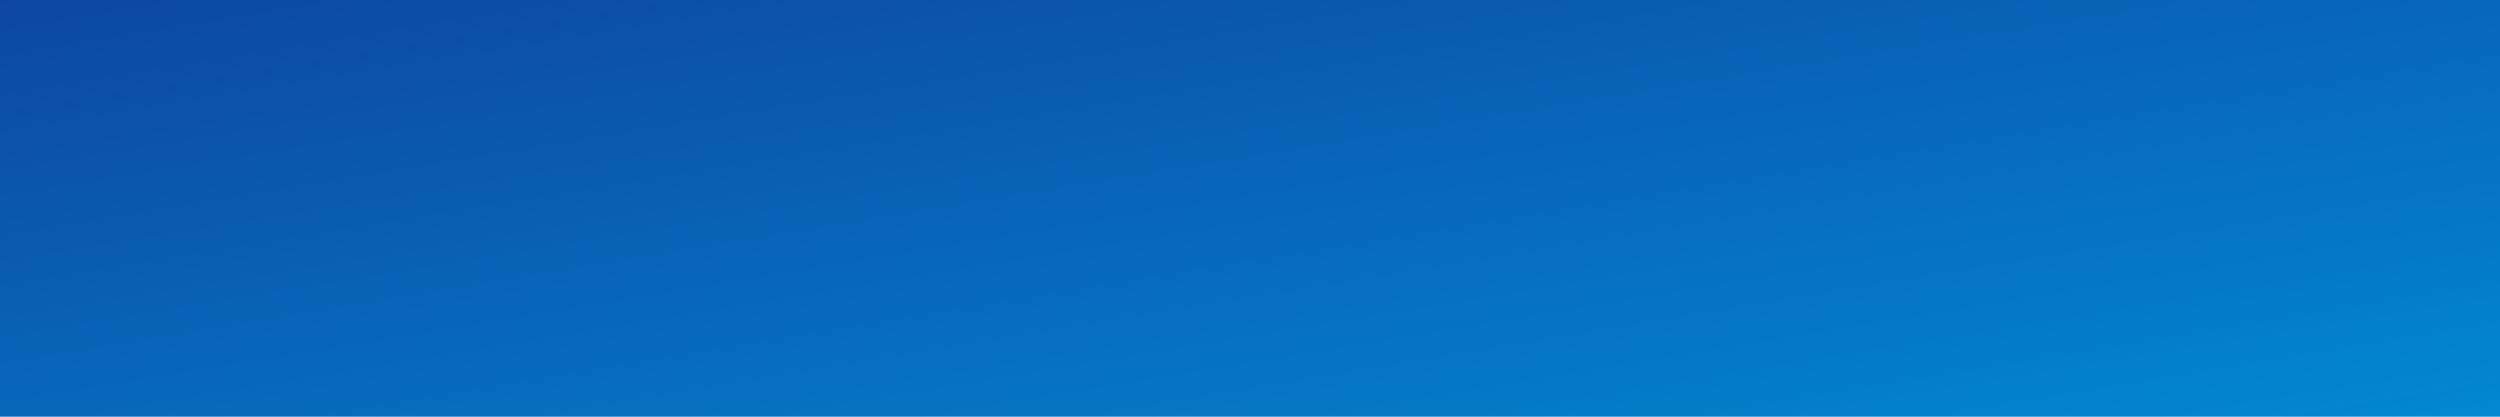
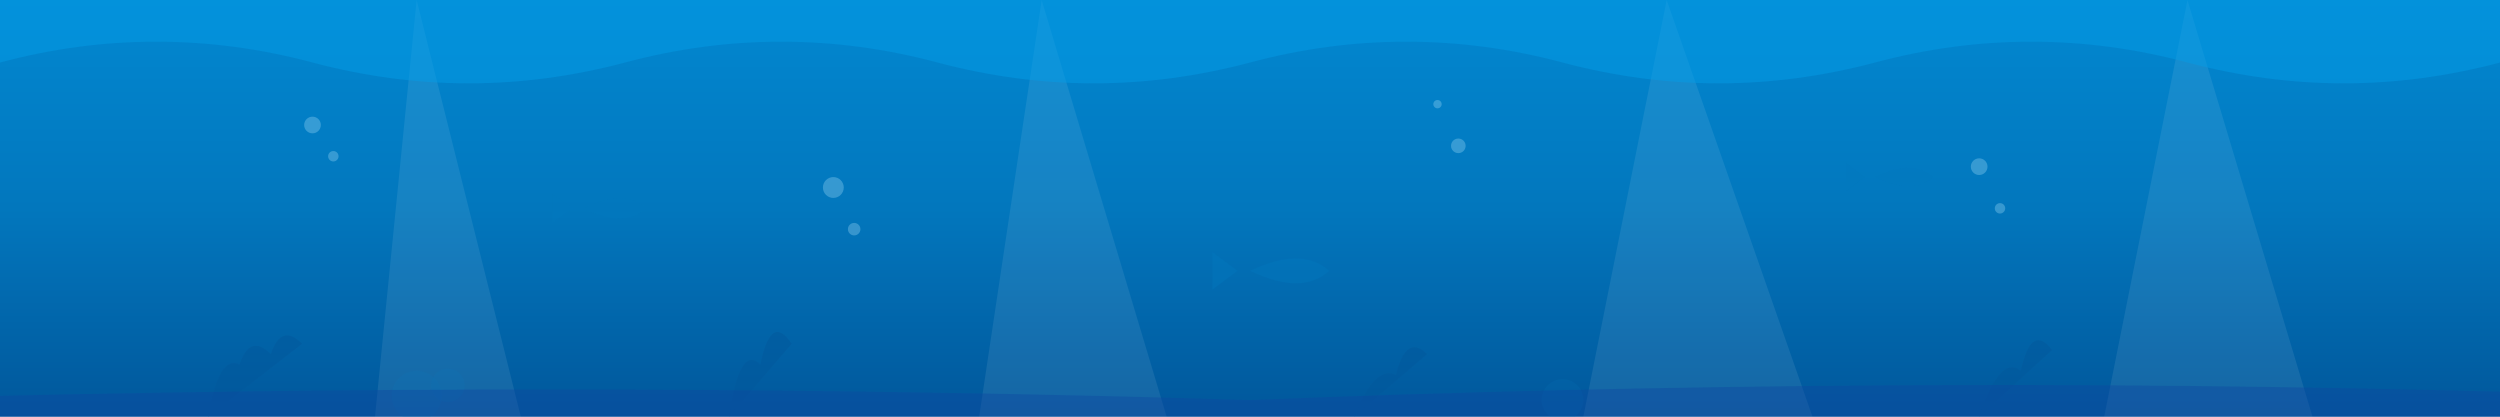
<svg xmlns="http://www.w3.org/2000/svg" width="1200" height="200" viewBox="0 0 1200 200">
  <defs>
-     <linearGradient id="g" x1="0%" y1="0%" x2="100%" y2="100%">
-       <stop offset="0%" stop-color="#0d47a1" />
-       <stop offset="100%" stop-color="#0288d1" />
+     <linearGradient id="ocean" x1="0%" y1="0%" x2="0%" y2="100%">
+       <stop offset="0%" stop-color="#0288d1" />
+       <stop offset="50%" stop-color="#0277bd" />
+       <stop offset="100%" stop-color="#01579b" />
    </linearGradient>
  </defs>
-   <rect width="1200" height="200" fill="url(#g)" />
+   <rect width="1200" height="200" fill="url(#ocean)" />
+   <g opacity="0.08" fill="#fff">
+     <polygon points="200,0 250,200 180,200" />
+     <polygon points="500,0 560,200 470,200" />
+     <polygon points="800,0 870,200 760,200" />
+     <polygon points="1050,0 1110,200 1010,200" />
+   </g>
+   <path d="M0 30 Q75 10 150 30 Q225 50 300 30 Q375 10 450 30 Q525 50 600 30 Q675 10 750 30 Q825 50 900 30 Q975 10 1050 30 Q1125 50 1200 30 L1200 0 L0 0Z" fill="#039be5" opacity="0.5" />
+   <g fill="#b3e5fc" opacity="0.3">
+     <circle cx="150" cy="60" r="4" />
+     <circle cx="160" cy="75" r="2.5" />
+     <circle cx="400" cy="90" r="5" />
+     <circle cx="410" cy="110" r="3" />
+     <circle cx="700" cy="70" r="3.5" />
+     <circle cx="690" cy="50" r="2" />
+     <circle cx="950" cy="80" r="4" />
+     <circle cx="960" cy="100" r="2.5" />
+   </g>
+   <g fill="#0277bd" opacity="0.4">
+     <path d="M280 100 Q300 90 310 100 Q300 110 280 100 Z" />
+     <polygon points="275,100 265,93 265,107" />
+     <path d="M600 130 Q625 118 638 130 Q625 142 600 130 Z" />
+     <polygon points="594,130 582,121 582,139" />
+     <path d="M900 85 Q918 76 928 85 Q918 94 900 85 Z" />
+     <polygon points="895,85 886,78 886,92" />
+   </g>
+   <g fill="#01579b" opacity="0.5">
+     <path d="M100 200 Q105 170 115 175 Q120 160 130 170 Q135 155 145 165 Q150 200" />
+     <path d="M350 200 Q355 165 365 175 Q370 150 380 165 Q390 200" />
+     <path d="M650 200 Q660 175 670 180 Q675 160 685 170 Q695 200" />
+     <path d="M950 200 Q960 170 970 178 Q975 155 985 168 Q990 200" />
+     <circle cx="200" cy="190" r="12" fill="#0277bd" opacity="0.3" />
+     <circle cx="215" cy="185" r="8" fill="#0277bd" opacity="0.3" />
+     <circle cx="750" cy="192" r="10" fill="#0277bd" opacity="0.3" />
+   </g>
+   <path d="M0 190 Q300 183 600 192 Q900 180 1200 188 L1200 200 L0 200Z" fill="#0d47a1" opacity="0.4" />
</svg>
